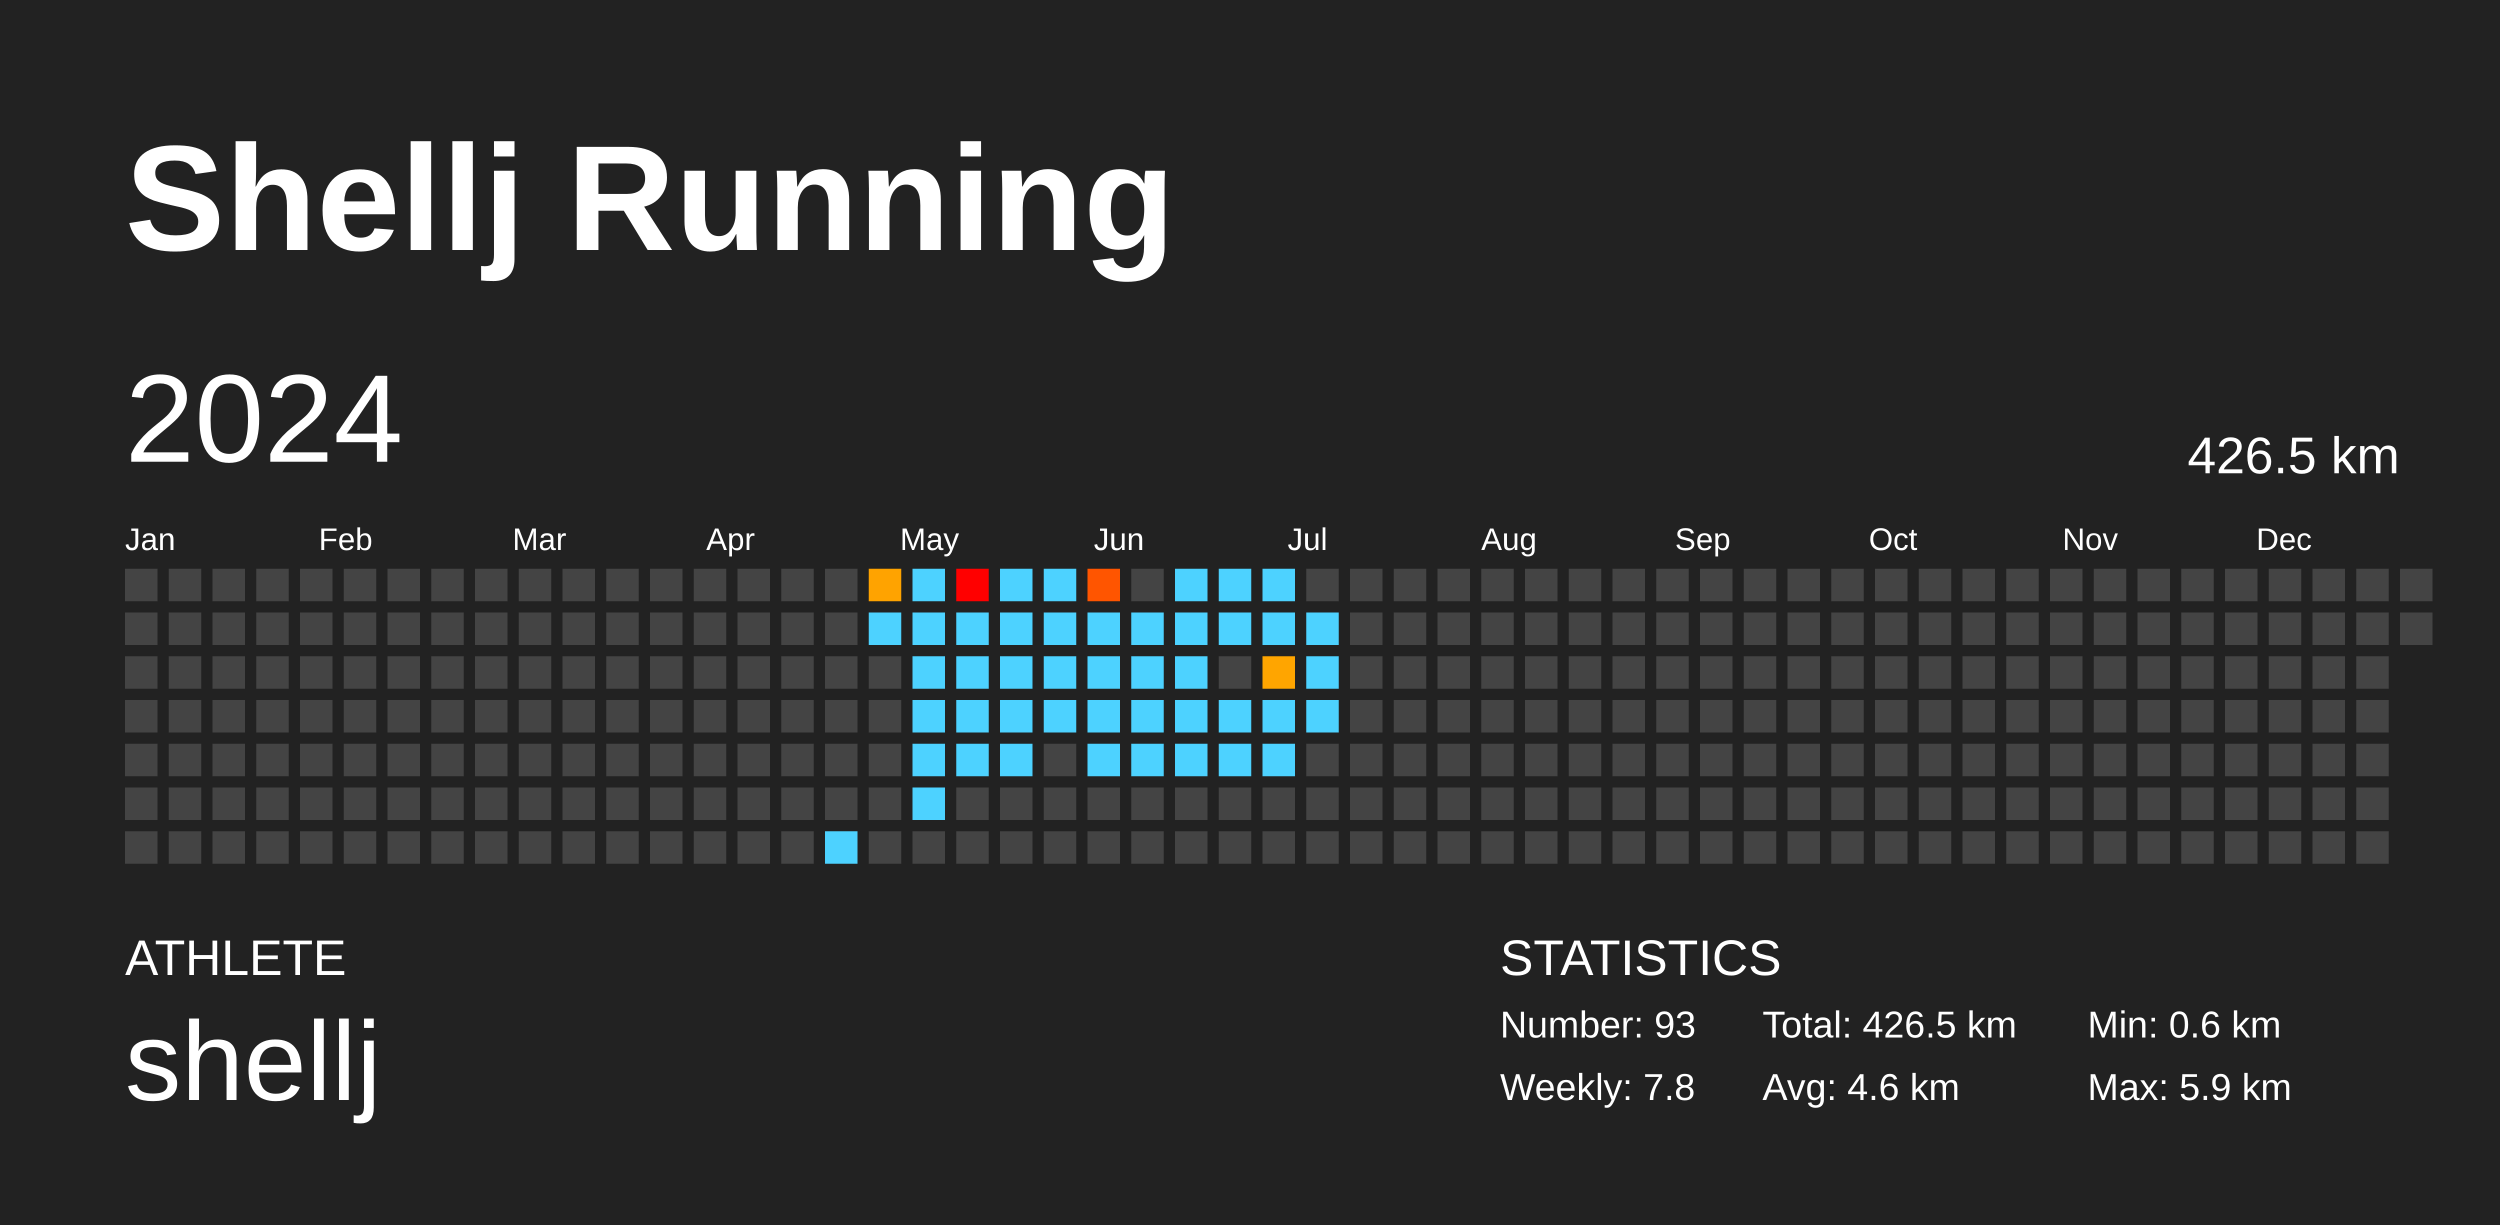
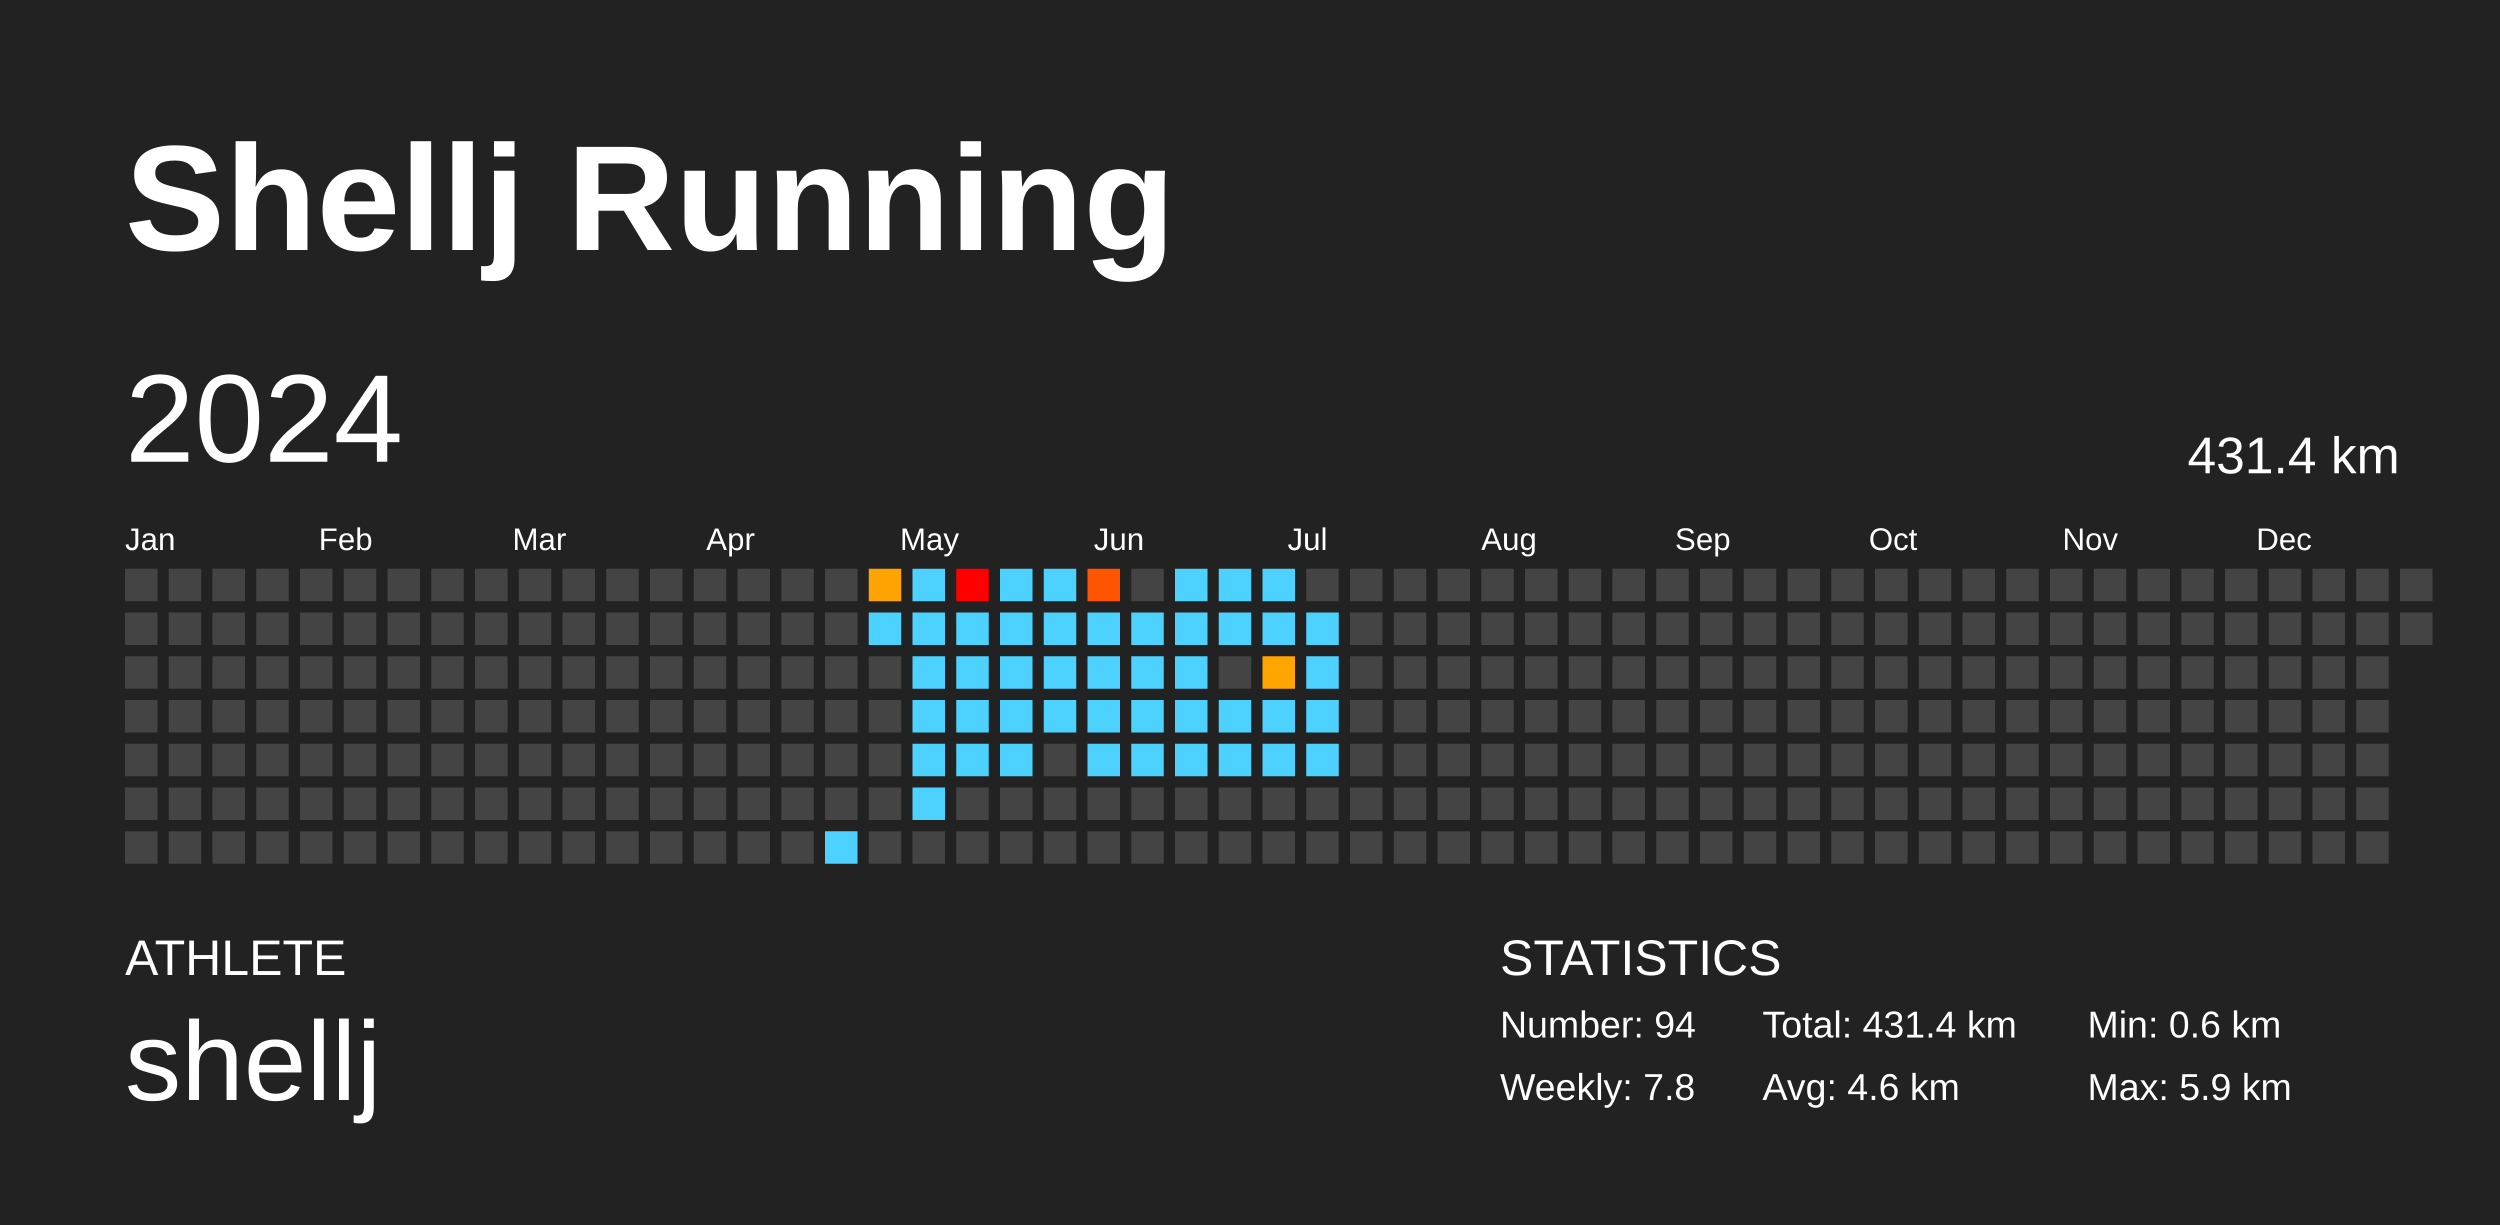
<svg xmlns="http://www.w3.org/2000/svg" baseProfile="full" height="98mm" version="1.1" viewBox="0,0,200,98" width="200mm">
  <defs />
  <rect fill="#222222" height="98" width="200" x="0" y="0" />
  <text fill="#FFFFFF" style="font-size:12px; font-family:Arial; font-weight:bold;" x="10" y="20">Shellj Running</text>
  <text fill="#FFFFFF" style="font-size:4px; font-family:Arial" x="10" y="78">ATHLETE</text>
  <text fill="#FFFFFF" style="font-size:9px; font-family:Arial" x="10" y="88">shellj</text>
  <text fill="#FFFFFF" style="font-size:4px; font-family:Arial" x="120" y="78">STATISTICS</text>
-   <text fill="#FFFFFF" style="font-size:3px; font-family:Arial" x="120" y="83">Number: 93</text>
+   <text fill="#FFFFFF" style="font-size:3px; font-family:Arial" x="120" y="83">Number: 94</text>
  <text fill="#FFFFFF" style="font-size:3px; font-family:Arial" x="120" y="88">Weekly: 7.8</text>
-   <text fill="#FFFFFF" style="font-size:3px; font-family:Arial" x="141" y="83">Total: 426.5 km</text>
+   <text fill="#FFFFFF" style="font-size:3px; font-family:Arial" x="141" y="83">Total: 431.4 km</text>
  <text fill="#FFFFFF" style="font-size:3px; font-family:Arial" x="141" y="88">Avg: 4.6 km</text>
  <text fill="#FFFFFF" style="font-size:3px; font-family:Arial" x="167" y="83">Min: 0.6 km</text>
  <text fill="#FFFFFF" style="font-size:3px; font-family:Arial" x="167" y="88">Max: 5.9 km</text>
  <text dominant-baseline="hanging" fill="#FFFFFF" style="font-size:10.0px; font-family:Arial;" x="10" y="30">2024</text>
-   <text dominant-baseline="hanging" fill="#FFFFFF" style="font-size:4.125px; font-family:Arial;" x="175" y="35">426.5 km</text>
+   <text dominant-baseline="hanging" fill="#FFFFFF" style="font-size:4.125px; font-family:Arial;" x="175" y="35">431.4 km</text>
  <text fill="#FFFFFF" style="font-size:2.5px; font-family:Arial" x="10.0" y="44">Jan</text>
  <text fill="#FFFFFF" style="font-size:2.5px; font-family:Arial" x="25.5" y="44">Feb</text>
  <text fill="#FFFFFF" style="font-size:2.5px; font-family:Arial" x="41.0" y="44">Mar</text>
  <text fill="#FFFFFF" style="font-size:2.5px; font-family:Arial" x="56.5" y="44">Apr</text>
  <text fill="#FFFFFF" style="font-size:2.5px; font-family:Arial" x="72.0" y="44">May</text>
  <text fill="#FFFFFF" style="font-size:2.5px; font-family:Arial" x="87.5" y="44">Jun</text>
  <text fill="#FFFFFF" style="font-size:2.5px; font-family:Arial" x="103.0" y="44">Jul</text>
  <text fill="#FFFFFF" style="font-size:2.5px; font-family:Arial" x="118.5" y="44">Aug</text>
  <text fill="#FFFFFF" style="font-size:2.5px; font-family:Arial" x="134.0" y="44">Sep</text>
  <text fill="#FFFFFF" style="font-size:2.5px; font-family:Arial" x="149.5" y="44">Oct</text>
  <text fill="#FFFFFF" style="font-size:2.5px; font-family:Arial" x="165.0" y="44">Nov</text>
  <text fill="#FFFFFF" style="font-size:2.5px; font-family:Arial" x="180.5" y="44">Dec</text>
  <rect fill="#444444" height="2.6" width="2.6" x="10.0" y="45.5" />
  <rect fill="#444444" height="2.6" width="2.6" x="10.0" y="49.0" />
  <rect fill="#444444" height="2.6" width="2.6" x="10.0" y="52.5" />
  <rect fill="#444444" height="2.6" width="2.6" x="10.0" y="56.0" />
  <rect fill="#444444" height="2.6" width="2.6" x="10.0" y="59.5" />
  <rect fill="#444444" height="2.6" width="2.6" x="10.0" y="63.0" />
  <rect fill="#444444" height="2.6" width="2.6" x="10.0" y="66.5" />
  <rect fill="#444444" height="2.6" width="2.6" x="13.5" y="45.5" />
  <rect fill="#444444" height="2.6" width="2.6" x="13.5" y="49.0" />
  <rect fill="#444444" height="2.6" width="2.6" x="13.5" y="52.5" />
  <rect fill="#444444" height="2.6" width="2.6" x="13.5" y="56.0" />
  <rect fill="#444444" height="2.6" width="2.6" x="13.5" y="59.5" />
  <rect fill="#444444" height="2.6" width="2.6" x="13.5" y="63.0" />
  <rect fill="#444444" height="2.6" width="2.6" x="13.5" y="66.5" />
  <rect fill="#444444" height="2.6" width="2.6" x="17.0" y="45.5" />
  <rect fill="#444444" height="2.6" width="2.6" x="17.0" y="49.0" />
  <rect fill="#444444" height="2.6" width="2.6" x="17.0" y="52.5" />
  <rect fill="#444444" height="2.6" width="2.6" x="17.0" y="56.0" />
  <rect fill="#444444" height="2.6" width="2.6" x="17.0" y="59.5" />
  <rect fill="#444444" height="2.6" width="2.6" x="17.0" y="63.0" />
  <rect fill="#444444" height="2.6" width="2.6" x="17.0" y="66.5" />
  <rect fill="#444444" height="2.6" width="2.6" x="20.5" y="45.5" />
  <rect fill="#444444" height="2.6" width="2.6" x="20.5" y="49.0" />
  <rect fill="#444444" height="2.6" width="2.6" x="20.5" y="52.5" />
  <rect fill="#444444" height="2.6" width="2.6" x="20.5" y="56.0" />
  <rect fill="#444444" height="2.6" width="2.6" x="20.5" y="59.5" />
  <rect fill="#444444" height="2.6" width="2.6" x="20.5" y="63.0" />
  <rect fill="#444444" height="2.6" width="2.6" x="20.5" y="66.5" />
  <rect fill="#444444" height="2.6" width="2.6" x="24.0" y="45.5" />
  <rect fill="#444444" height="2.6" width="2.6" x="24.0" y="49.0" />
  <rect fill="#444444" height="2.6" width="2.6" x="24.0" y="52.5" />
  <rect fill="#444444" height="2.6" width="2.6" x="24.0" y="56.0" />
  <rect fill="#444444" height="2.6" width="2.6" x="24.0" y="59.5" />
  <rect fill="#444444" height="2.6" width="2.6" x="24.0" y="63.0" />
  <rect fill="#444444" height="2.6" width="2.6" x="24.0" y="66.5" />
  <rect fill="#444444" height="2.6" width="2.6" x="27.5" y="45.5" />
  <rect fill="#444444" height="2.6" width="2.6" x="27.5" y="49.0" />
  <rect fill="#444444" height="2.6" width="2.6" x="27.5" y="52.5" />
  <rect fill="#444444" height="2.6" width="2.6" x="27.5" y="56.0" />
  <rect fill="#444444" height="2.6" width="2.6" x="27.5" y="59.5" />
  <rect fill="#444444" height="2.6" width="2.6" x="27.5" y="63.0" />
  <rect fill="#444444" height="2.6" width="2.6" x="27.5" y="66.5" />
  <rect fill="#444444" height="2.6" width="2.6" x="31.0" y="45.5" />
  <rect fill="#444444" height="2.6" width="2.6" x="31.0" y="49.0" />
  <rect fill="#444444" height="2.6" width="2.6" x="31.0" y="52.5" />
  <rect fill="#444444" height="2.6" width="2.6" x="31.0" y="56.0" />
  <rect fill="#444444" height="2.6" width="2.6" x="31.0" y="59.5" />
  <rect fill="#444444" height="2.6" width="2.6" x="31.0" y="63.0" />
  <rect fill="#444444" height="2.6" width="2.6" x="31.0" y="66.5" />
  <rect fill="#444444" height="2.6" width="2.6" x="34.5" y="45.5" />
  <rect fill="#444444" height="2.6" width="2.6" x="34.5" y="49.0" />
  <rect fill="#444444" height="2.6" width="2.6" x="34.5" y="52.5" />
  <rect fill="#444444" height="2.6" width="2.6" x="34.5" y="56.0" />
  <rect fill="#444444" height="2.6" width="2.6" x="34.5" y="59.5" />
  <rect fill="#444444" height="2.6" width="2.6" x="34.5" y="63.0" />
  <rect fill="#444444" height="2.6" width="2.6" x="34.5" y="66.5" />
  <rect fill="#444444" height="2.6" width="2.6" x="38.0" y="45.5" />
  <rect fill="#444444" height="2.6" width="2.6" x="38.0" y="49.0" />
  <rect fill="#444444" height="2.6" width="2.6" x="38.0" y="52.5" />
  <rect fill="#444444" height="2.6" width="2.6" x="38.0" y="56.0" />
  <rect fill="#444444" height="2.6" width="2.6" x="38.0" y="59.5" />
  <rect fill="#444444" height="2.6" width="2.6" x="38.0" y="63.0" />
  <rect fill="#444444" height="2.6" width="2.6" x="38.0" y="66.5" />
  <rect fill="#444444" height="2.6" width="2.6" x="41.5" y="45.5" />
  <rect fill="#444444" height="2.6" width="2.6" x="41.5" y="49.0" />
  <rect fill="#444444" height="2.6" width="2.6" x="41.5" y="52.5" />
  <rect fill="#444444" height="2.6" width="2.6" x="41.5" y="56.0" />
  <rect fill="#444444" height="2.6" width="2.6" x="41.5" y="59.5" />
  <rect fill="#444444" height="2.6" width="2.6" x="41.5" y="63.0" />
  <rect fill="#444444" height="2.6" width="2.6" x="41.5" y="66.5" />
  <rect fill="#444444" height="2.6" width="2.6" x="45.0" y="45.5" />
  <rect fill="#444444" height="2.6" width="2.6" x="45.0" y="49.0" />
  <rect fill="#444444" height="2.6" width="2.6" x="45.0" y="52.5" />
  <rect fill="#444444" height="2.6" width="2.6" x="45.0" y="56.0" />
  <rect fill="#444444" height="2.6" width="2.6" x="45.0" y="59.5" />
  <rect fill="#444444" height="2.6" width="2.6" x="45.0" y="63.0" />
  <rect fill="#444444" height="2.6" width="2.6" x="45.0" y="66.5" />
  <rect fill="#444444" height="2.6" width="2.6" x="48.5" y="45.5" />
  <rect fill="#444444" height="2.6" width="2.6" x="48.5" y="49.0" />
  <rect fill="#444444" height="2.6" width="2.6" x="48.5" y="52.5" />
  <rect fill="#444444" height="2.6" width="2.6" x="48.5" y="56.0" />
  <rect fill="#444444" height="2.6" width="2.6" x="48.5" y="59.5" />
  <rect fill="#444444" height="2.6" width="2.6" x="48.5" y="63.0" />
  <rect fill="#444444" height="2.6" width="2.6" x="48.5" y="66.5" />
  <rect fill="#444444" height="2.6" width="2.6" x="52.0" y="45.5" />
  <rect fill="#444444" height="2.6" width="2.6" x="52.0" y="49.0" />
  <rect fill="#444444" height="2.6" width="2.6" x="52.0" y="52.5" />
  <rect fill="#444444" height="2.6" width="2.6" x="52.0" y="56.0" />
  <rect fill="#444444" height="2.6" width="2.6" x="52.0" y="59.5" />
  <rect fill="#444444" height="2.6" width="2.6" x="52.0" y="63.0" />
  <rect fill="#444444" height="2.6" width="2.6" x="52.0" y="66.5" />
  <rect fill="#444444" height="2.6" width="2.6" x="55.5" y="45.5" />
  <rect fill="#444444" height="2.6" width="2.6" x="55.5" y="49.0" />
  <rect fill="#444444" height="2.6" width="2.6" x="55.5" y="52.5" />
  <rect fill="#444444" height="2.6" width="2.6" x="55.5" y="56.0" />
  <rect fill="#444444" height="2.6" width="2.6" x="55.5" y="59.5" />
  <rect fill="#444444" height="2.6" width="2.6" x="55.5" y="63.0" />
  <rect fill="#444444" height="2.6" width="2.6" x="55.5" y="66.5" />
  <rect fill="#444444" height="2.6" width="2.6" x="59.0" y="45.5" />
  <rect fill="#444444" height="2.6" width="2.6" x="59.0" y="49.0" />
  <rect fill="#444444" height="2.6" width="2.6" x="59.0" y="52.5" />
  <rect fill="#444444" height="2.6" width="2.6" x="59.0" y="56.0" />
  <rect fill="#444444" height="2.6" width="2.6" x="59.0" y="59.5" />
  <rect fill="#444444" height="2.6" width="2.6" x="59.0" y="63.0" />
  <rect fill="#444444" height="2.6" width="2.6" x="59.0" y="66.5" />
  <rect fill="#444444" height="2.6" width="2.6" x="62.5" y="45.5" />
  <rect fill="#444444" height="2.6" width="2.6" x="62.5" y="49.0" />
  <rect fill="#444444" height="2.6" width="2.6" x="62.5" y="52.5" />
  <rect fill="#444444" height="2.6" width="2.6" x="62.5" y="56.0" />
  <rect fill="#444444" height="2.6" width="2.6" x="62.5" y="59.5" />
  <rect fill="#444444" height="2.6" width="2.6" x="62.5" y="63.0" />
  <rect fill="#444444" height="2.6" width="2.6" x="62.5" y="66.5" />
  <rect fill="#444444" height="2.6" width="2.6" x="66.0" y="45.5" />
  <rect fill="#444444" height="2.6" width="2.6" x="66.0" y="49.0" />
  <rect fill="#444444" height="2.6" width="2.6" x="66.0" y="52.5" />
  <rect fill="#444444" height="2.6" width="2.6" x="66.0" y="56.0" />
  <rect fill="#444444" height="2.6" width="2.6" x="66.0" y="59.5" />
  <rect fill="#444444" height="2.6" width="2.6" x="66.0" y="63.0" />
  <rect fill="#4dd2ff" height="2.6" width="2.6" x="66.0" y="66.5" />
  <rect fill="#ffa300" height="2.6" width="2.6" x="69.5" y="45.5" />
  <rect fill="#4dd2ff" height="2.6" width="2.6" x="69.5" y="49.0" />
  <rect fill="#444444" height="2.6" width="2.6" x="69.5" y="52.5" />
  <rect fill="#444444" height="2.6" width="2.6" x="69.5" y="56.0" />
  <rect fill="#444444" height="2.6" width="2.6" x="69.5" y="59.5" />
  <rect fill="#444444" height="2.6" width="2.6" x="69.5" y="63.0" />
  <rect fill="#444444" height="2.6" width="2.6" x="69.5" y="66.5" />
  <rect fill="#4dd2ff" height="2.6" width="2.6" x="73.0" y="45.5" />
  <rect fill="#4dd2ff" height="2.6" width="2.6" x="73.0" y="49.0" />
  <rect fill="#4dd2ff" height="2.6" width="2.6" x="73.0" y="52.5" />
  <rect fill="#4dd2ff" height="2.6" width="2.6" x="73.0" y="56.0" />
  <rect fill="#4dd2ff" height="2.6" width="2.6" x="73.0" y="59.5" />
  <rect fill="#4dd2ff" height="2.6" width="2.6" x="73.0" y="63.0" />
  <rect fill="#444444" height="2.6" width="2.6" x="73.0" y="66.5" />
  <rect fill="red" height="2.6" width="2.6" x="76.5" y="45.5" />
  <rect fill="#4dd2ff" height="2.6" width="2.6" x="76.5" y="49.0" />
  <rect fill="#4dd2ff" height="2.6" width="2.6" x="76.5" y="52.5" />
  <rect fill="#4dd2ff" height="2.6" width="2.6" x="76.5" y="56.0" />
  <rect fill="#4dd2ff" height="2.6" width="2.6" x="76.5" y="59.5" />
  <rect fill="#444444" height="2.6" width="2.6" x="76.5" y="63.0" />
  <rect fill="#444444" height="2.6" width="2.6" x="76.5" y="66.5" />
  <rect fill="#4dd2ff" height="2.6" width="2.6" x="80.0" y="45.5" />
  <rect fill="#4dd2ff" height="2.6" width="2.6" x="80.0" y="49.0" />
  <rect fill="#4dd2ff" height="2.6" width="2.6" x="80.0" y="52.5" />
  <rect fill="#4dd2ff" height="2.6" width="2.6" x="80.0" y="56.0" />
  <rect fill="#4dd2ff" height="2.6" width="2.6" x="80.0" y="59.5" />
  <rect fill="#444444" height="2.6" width="2.6" x="80.0" y="63.0" />
  <rect fill="#444444" height="2.6" width="2.6" x="80.0" y="66.5" />
  <rect fill="#4dd2ff" height="2.6" width="2.6" x="83.5" y="45.5" />
  <rect fill="#4dd2ff" height="2.6" width="2.6" x="83.5" y="49.0" />
  <rect fill="#4dd2ff" height="2.6" width="2.6" x="83.5" y="52.5" />
  <rect fill="#4dd2ff" height="2.6" width="2.6" x="83.5" y="56.0" />
  <rect fill="#444444" height="2.6" width="2.6" x="83.5" y="59.5" />
  <rect fill="#444444" height="2.6" width="2.6" x="83.5" y="63.0" />
  <rect fill="#444444" height="2.6" width="2.6" x="83.5" y="66.5" />
  <rect fill="#ff5500" height="2.6" width="2.6" x="87.0" y="45.5" />
  <rect fill="#4dd2ff" height="2.6" width="2.6" x="87.0" y="49.0" />
  <rect fill="#4dd2ff" height="2.6" width="2.6" x="87.0" y="52.5" />
  <rect fill="#4dd2ff" height="2.6" width="2.6" x="87.0" y="56.0" />
  <rect fill="#4dd2ff" height="2.6" width="2.6" x="87.0" y="59.5" />
  <rect fill="#444444" height="2.6" width="2.6" x="87.0" y="63.0" />
  <rect fill="#444444" height="2.6" width="2.6" x="87.0" y="66.5" />
  <rect fill="#444444" height="2.6" width="2.6" x="90.5" y="45.5" />
  <rect fill="#4dd2ff" height="2.6" width="2.6" x="90.5" y="49.0" />
  <rect fill="#4dd2ff" height="2.6" width="2.6" x="90.5" y="52.5" />
  <rect fill="#4dd2ff" height="2.6" width="2.6" x="90.5" y="56.0" />
  <rect fill="#4dd2ff" height="2.6" width="2.6" x="90.5" y="59.5" />
  <rect fill="#444444" height="2.6" width="2.6" x="90.5" y="63.0" />
  <rect fill="#444444" height="2.6" width="2.6" x="90.5" y="66.5" />
  <rect fill="#4dd2ff" height="2.6" width="2.6" x="94.0" y="45.5" />
  <rect fill="#4dd2ff" height="2.6" width="2.6" x="94.0" y="49.0" />
  <rect fill="#4dd2ff" height="2.6" width="2.6" x="94.0" y="52.5" />
  <rect fill="#4dd2ff" height="2.6" width="2.6" x="94.0" y="56.0" />
  <rect fill="#4dd2ff" height="2.6" width="2.6" x="94.0" y="59.5" />
  <rect fill="#444444" height="2.6" width="2.6" x="94.0" y="63.0" />
  <rect fill="#444444" height="2.6" width="2.6" x="94.0" y="66.5" />
  <rect fill="#4dd2ff" height="2.6" width="2.6" x="97.5" y="45.5" />
  <rect fill="#4dd2ff" height="2.6" width="2.6" x="97.5" y="49.0" />
  <rect fill="#444444" height="2.6" width="2.6" x="97.5" y="52.5" />
  <rect fill="#4dd2ff" height="2.6" width="2.6" x="97.5" y="56.0" />
  <rect fill="#4dd2ff" height="2.6" width="2.6" x="97.5" y="59.5" />
  <rect fill="#444444" height="2.6" width="2.6" x="97.5" y="63.0" />
  <rect fill="#444444" height="2.6" width="2.6" x="97.5" y="66.5" />
  <rect fill="#4dd2ff" height="2.6" width="2.6" x="101.0" y="45.5" />
  <rect fill="#4dd2ff" height="2.6" width="2.6" x="101.0" y="49.0" />
  <rect fill="#ffa500" height="2.6" width="2.6" x="101.0" y="52.5" />
  <rect fill="#4dd2ff" height="2.6" width="2.6" x="101.0" y="56.0" />
  <rect fill="#4dd2ff" height="2.6" width="2.6" x="101.0" y="59.5" />
  <rect fill="#444444" height="2.6" width="2.6" x="101.0" y="63.0" />
  <rect fill="#444444" height="2.6" width="2.6" x="101.0" y="66.5" />
  <rect fill="#444444" height="2.6" width="2.6" x="104.5" y="45.5" />
  <rect fill="#4dd2ff" height="2.6" width="2.6" x="104.5" y="49.0" />
  <rect fill="#4dd2ff" height="2.6" width="2.6" x="104.5" y="52.5" />
  <rect fill="#4dd2ff" height="2.6" width="2.6" x="104.5" y="56.0" />
-   <rect fill="#444444" height="2.6" width="2.6" x="104.5" y="59.5" />
+   <rect fill="#4dd2ff" height="2.6" width="2.6" x="104.5" y="59.5" />
  <rect fill="#444444" height="2.6" width="2.6" x="104.5" y="63.0" />
  <rect fill="#444444" height="2.6" width="2.6" x="104.5" y="66.5" />
  <rect fill="#444444" height="2.6" width="2.6" x="108.0" y="45.5" />
  <rect fill="#444444" height="2.6" width="2.6" x="108.0" y="49.0" />
  <rect fill="#444444" height="2.6" width="2.6" x="108.0" y="52.5" />
  <rect fill="#444444" height="2.6" width="2.6" x="108.0" y="56.0" />
  <rect fill="#444444" height="2.6" width="2.6" x="108.0" y="59.5" />
  <rect fill="#444444" height="2.6" width="2.6" x="108.0" y="63.0" />
  <rect fill="#444444" height="2.6" width="2.6" x="108.0" y="66.5" />
  <rect fill="#444444" height="2.6" width="2.6" x="111.5" y="45.5" />
  <rect fill="#444444" height="2.6" width="2.6" x="111.5" y="49.0" />
  <rect fill="#444444" height="2.6" width="2.6" x="111.5" y="52.5" />
  <rect fill="#444444" height="2.6" width="2.6" x="111.5" y="56.0" />
  <rect fill="#444444" height="2.6" width="2.6" x="111.5" y="59.5" />
  <rect fill="#444444" height="2.6" width="2.6" x="111.5" y="63.0" />
  <rect fill="#444444" height="2.6" width="2.6" x="111.5" y="66.5" />
  <rect fill="#444444" height="2.6" width="2.6" x="115.0" y="45.5" />
  <rect fill="#444444" height="2.6" width="2.6" x="115.0" y="49.0" />
  <rect fill="#444444" height="2.6" width="2.6" x="115.0" y="52.5" />
  <rect fill="#444444" height="2.6" width="2.6" x="115.0" y="56.0" />
  <rect fill="#444444" height="2.6" width="2.6" x="115.0" y="59.5" />
  <rect fill="#444444" height="2.6" width="2.6" x="115.0" y="63.0" />
  <rect fill="#444444" height="2.6" width="2.6" x="115.0" y="66.5" />
  <rect fill="#444444" height="2.6" width="2.6" x="118.5" y="45.5" />
  <rect fill="#444444" height="2.6" width="2.6" x="118.5" y="49.0" />
  <rect fill="#444444" height="2.6" width="2.6" x="118.5" y="52.5" />
  <rect fill="#444444" height="2.6" width="2.6" x="118.5" y="56.0" />
  <rect fill="#444444" height="2.6" width="2.6" x="118.5" y="59.5" />
  <rect fill="#444444" height="2.6" width="2.6" x="118.5" y="63.0" />
  <rect fill="#444444" height="2.6" width="2.6" x="118.5" y="66.5" />
  <rect fill="#444444" height="2.6" width="2.6" x="122.0" y="45.5" />
  <rect fill="#444444" height="2.6" width="2.6" x="122.0" y="49.0" />
  <rect fill="#444444" height="2.6" width="2.6" x="122.0" y="52.5" />
  <rect fill="#444444" height="2.6" width="2.6" x="122.0" y="56.0" />
  <rect fill="#444444" height="2.6" width="2.6" x="122.0" y="59.5" />
  <rect fill="#444444" height="2.6" width="2.6" x="122.0" y="63.0" />
  <rect fill="#444444" height="2.6" width="2.6" x="122.0" y="66.5" />
  <rect fill="#444444" height="2.6" width="2.6" x="125.5" y="45.5" />
  <rect fill="#444444" height="2.6" width="2.6" x="125.5" y="49.0" />
  <rect fill="#444444" height="2.6" width="2.6" x="125.5" y="52.5" />
  <rect fill="#444444" height="2.6" width="2.6" x="125.5" y="56.0" />
  <rect fill="#444444" height="2.6" width="2.6" x="125.5" y="59.5" />
  <rect fill="#444444" height="2.6" width="2.6" x="125.5" y="63.0" />
  <rect fill="#444444" height="2.6" width="2.6" x="125.5" y="66.5" />
  <rect fill="#444444" height="2.6" width="2.6" x="129.0" y="45.5" />
  <rect fill="#444444" height="2.6" width="2.6" x="129.0" y="49.0" />
  <rect fill="#444444" height="2.6" width="2.6" x="129.0" y="52.5" />
  <rect fill="#444444" height="2.6" width="2.6" x="129.0" y="56.0" />
  <rect fill="#444444" height="2.6" width="2.6" x="129.0" y="59.5" />
  <rect fill="#444444" height="2.6" width="2.6" x="129.0" y="63.0" />
  <rect fill="#444444" height="2.6" width="2.6" x="129.0" y="66.5" />
  <rect fill="#444444" height="2.6" width="2.6" x="132.5" y="45.5" />
  <rect fill="#444444" height="2.6" width="2.6" x="132.5" y="49.0" />
  <rect fill="#444444" height="2.6" width="2.6" x="132.5" y="52.5" />
  <rect fill="#444444" height="2.6" width="2.6" x="132.5" y="56.0" />
  <rect fill="#444444" height="2.6" width="2.6" x="132.5" y="59.5" />
  <rect fill="#444444" height="2.6" width="2.6" x="132.5" y="63.0" />
  <rect fill="#444444" height="2.6" width="2.6" x="132.5" y="66.5" />
  <rect fill="#444444" height="2.6" width="2.6" x="136.0" y="45.5" />
  <rect fill="#444444" height="2.6" width="2.6" x="136.0" y="49.0" />
  <rect fill="#444444" height="2.6" width="2.6" x="136.0" y="52.5" />
  <rect fill="#444444" height="2.6" width="2.6" x="136.0" y="56.0" />
  <rect fill="#444444" height="2.6" width="2.6" x="136.0" y="59.5" />
  <rect fill="#444444" height="2.6" width="2.6" x="136.0" y="63.0" />
  <rect fill="#444444" height="2.6" width="2.6" x="136.0" y="66.5" />
  <rect fill="#444444" height="2.6" width="2.6" x="139.5" y="45.5" />
  <rect fill="#444444" height="2.6" width="2.6" x="139.5" y="49.0" />
  <rect fill="#444444" height="2.6" width="2.6" x="139.5" y="52.5" />
  <rect fill="#444444" height="2.6" width="2.6" x="139.5" y="56.0" />
  <rect fill="#444444" height="2.6" width="2.6" x="139.5" y="59.5" />
  <rect fill="#444444" height="2.6" width="2.6" x="139.5" y="63.0" />
  <rect fill="#444444" height="2.6" width="2.6" x="139.5" y="66.5" />
  <rect fill="#444444" height="2.6" width="2.6" x="143.0" y="45.5" />
  <rect fill="#444444" height="2.6" width="2.6" x="143.0" y="49.0" />
  <rect fill="#444444" height="2.6" width="2.6" x="143.0" y="52.5" />
  <rect fill="#444444" height="2.6" width="2.6" x="143.0" y="56.0" />
  <rect fill="#444444" height="2.6" width="2.6" x="143.0" y="59.5" />
  <rect fill="#444444" height="2.6" width="2.6" x="143.0" y="63.0" />
  <rect fill="#444444" height="2.6" width="2.6" x="143.0" y="66.5" />
  <rect fill="#444444" height="2.6" width="2.6" x="146.5" y="45.5" />
  <rect fill="#444444" height="2.6" width="2.6" x="146.5" y="49.0" />
  <rect fill="#444444" height="2.6" width="2.6" x="146.5" y="52.5" />
  <rect fill="#444444" height="2.6" width="2.6" x="146.5" y="56.0" />
  <rect fill="#444444" height="2.6" width="2.6" x="146.5" y="59.5" />
  <rect fill="#444444" height="2.6" width="2.6" x="146.5" y="63.0" />
  <rect fill="#444444" height="2.6" width="2.6" x="146.5" y="66.5" />
  <rect fill="#444444" height="2.6" width="2.6" x="150.0" y="45.5" />
  <rect fill="#444444" height="2.6" width="2.6" x="150.0" y="49.0" />
  <rect fill="#444444" height="2.6" width="2.6" x="150.0" y="52.5" />
  <rect fill="#444444" height="2.6" width="2.6" x="150.0" y="56.0" />
  <rect fill="#444444" height="2.6" width="2.6" x="150.0" y="59.5" />
  <rect fill="#444444" height="2.6" width="2.6" x="150.0" y="63.0" />
  <rect fill="#444444" height="2.6" width="2.6" x="150.0" y="66.5" />
  <rect fill="#444444" height="2.6" width="2.6" x="153.5" y="45.5" />
  <rect fill="#444444" height="2.6" width="2.6" x="153.5" y="49.0" />
  <rect fill="#444444" height="2.6" width="2.6" x="153.5" y="52.5" />
  <rect fill="#444444" height="2.6" width="2.6" x="153.5" y="56.0" />
  <rect fill="#444444" height="2.6" width="2.6" x="153.5" y="59.5" />
  <rect fill="#444444" height="2.6" width="2.6" x="153.5" y="63.0" />
  <rect fill="#444444" height="2.6" width="2.6" x="153.5" y="66.5" />
  <rect fill="#444444" height="2.6" width="2.6" x="157.0" y="45.5" />
  <rect fill="#444444" height="2.6" width="2.6" x="157.0" y="49.0" />
  <rect fill="#444444" height="2.6" width="2.6" x="157.0" y="52.5" />
  <rect fill="#444444" height="2.6" width="2.6" x="157.0" y="56.0" />
  <rect fill="#444444" height="2.6" width="2.6" x="157.0" y="59.5" />
  <rect fill="#444444" height="2.6" width="2.6" x="157.0" y="63.0" />
  <rect fill="#444444" height="2.6" width="2.6" x="157.0" y="66.5" />
  <rect fill="#444444" height="2.6" width="2.6" x="160.5" y="45.5" />
  <rect fill="#444444" height="2.6" width="2.6" x="160.5" y="49.0" />
  <rect fill="#444444" height="2.6" width="2.6" x="160.5" y="52.5" />
  <rect fill="#444444" height="2.6" width="2.6" x="160.5" y="56.0" />
  <rect fill="#444444" height="2.6" width="2.6" x="160.5" y="59.5" />
  <rect fill="#444444" height="2.6" width="2.6" x="160.5" y="63.0" />
  <rect fill="#444444" height="2.6" width="2.6" x="160.5" y="66.5" />
  <rect fill="#444444" height="2.6" width="2.6" x="164.0" y="45.5" />
  <rect fill="#444444" height="2.6" width="2.6" x="164.0" y="49.0" />
  <rect fill="#444444" height="2.6" width="2.6" x="164.0" y="52.5" />
  <rect fill="#444444" height="2.6" width="2.6" x="164.0" y="56.0" />
  <rect fill="#444444" height="2.6" width="2.6" x="164.0" y="59.5" />
  <rect fill="#444444" height="2.6" width="2.6" x="164.0" y="63.0" />
  <rect fill="#444444" height="2.6" width="2.6" x="164.0" y="66.5" />
  <rect fill="#444444" height="2.6" width="2.6" x="167.5" y="45.5" />
  <rect fill="#444444" height="2.6" width="2.6" x="167.5" y="49.0" />
  <rect fill="#444444" height="2.6" width="2.6" x="167.5" y="52.5" />
  <rect fill="#444444" height="2.6" width="2.6" x="167.5" y="56.0" />
  <rect fill="#444444" height="2.6" width="2.6" x="167.5" y="59.5" />
  <rect fill="#444444" height="2.6" width="2.6" x="167.5" y="63.0" />
  <rect fill="#444444" height="2.6" width="2.6" x="167.5" y="66.5" />
  <rect fill="#444444" height="2.6" width="2.6" x="171.0" y="45.5" />
  <rect fill="#444444" height="2.6" width="2.6" x="171.0" y="49.0" />
  <rect fill="#444444" height="2.6" width="2.6" x="171.0" y="52.5" />
  <rect fill="#444444" height="2.6" width="2.6" x="171.0" y="56.0" />
  <rect fill="#444444" height="2.6" width="2.6" x="171.0" y="59.5" />
  <rect fill="#444444" height="2.6" width="2.6" x="171.0" y="63.0" />
  <rect fill="#444444" height="2.6" width="2.6" x="171.0" y="66.5" />
  <rect fill="#444444" height="2.6" width="2.6" x="174.5" y="45.5" />
  <rect fill="#444444" height="2.6" width="2.6" x="174.5" y="49.0" />
  <rect fill="#444444" height="2.6" width="2.6" x="174.5" y="52.5" />
  <rect fill="#444444" height="2.6" width="2.6" x="174.5" y="56.0" />
  <rect fill="#444444" height="2.6" width="2.6" x="174.5" y="59.5" />
  <rect fill="#444444" height="2.6" width="2.6" x="174.5" y="63.0" />
  <rect fill="#444444" height="2.6" width="2.6" x="174.5" y="66.5" />
  <rect fill="#444444" height="2.6" width="2.6" x="178.0" y="45.5" />
  <rect fill="#444444" height="2.6" width="2.6" x="178.0" y="49.0" />
  <rect fill="#444444" height="2.6" width="2.6" x="178.0" y="52.5" />
  <rect fill="#444444" height="2.6" width="2.6" x="178.0" y="56.0" />
  <rect fill="#444444" height="2.6" width="2.6" x="178.0" y="59.5" />
  <rect fill="#444444" height="2.6" width="2.6" x="178.0" y="63.0" />
  <rect fill="#444444" height="2.6" width="2.6" x="178.0" y="66.5" />
  <rect fill="#444444" height="2.6" width="2.6" x="181.5" y="45.5" />
  <rect fill="#444444" height="2.6" width="2.6" x="181.5" y="49.0" />
  <rect fill="#444444" height="2.6" width="2.6" x="181.5" y="52.5" />
  <rect fill="#444444" height="2.6" width="2.6" x="181.5" y="56.0" />
  <rect fill="#444444" height="2.6" width="2.6" x="181.5" y="59.5" />
  <rect fill="#444444" height="2.6" width="2.6" x="181.5" y="63.0" />
  <rect fill="#444444" height="2.6" width="2.6" x="181.5" y="66.5" />
  <rect fill="#444444" height="2.6" width="2.6" x="185.0" y="45.5" />
  <rect fill="#444444" height="2.6" width="2.6" x="185.0" y="49.0" />
  <rect fill="#444444" height="2.6" width="2.6" x="185.0" y="52.5" />
  <rect fill="#444444" height="2.6" width="2.6" x="185.0" y="56.0" />
  <rect fill="#444444" height="2.6" width="2.6" x="185.0" y="59.5" />
  <rect fill="#444444" height="2.6" width="2.6" x="185.0" y="63.0" />
  <rect fill="#444444" height="2.6" width="2.6" x="185.0" y="66.5" />
  <rect fill="#444444" height="2.6" width="2.6" x="188.5" y="45.5" />
  <rect fill="#444444" height="2.6" width="2.6" x="188.5" y="49.0" />
  <rect fill="#444444" height="2.6" width="2.6" x="188.5" y="52.5" />
  <rect fill="#444444" height="2.6" width="2.6" x="188.5" y="56.0" />
  <rect fill="#444444" height="2.6" width="2.6" x="188.5" y="59.5" />
  <rect fill="#444444" height="2.6" width="2.6" x="188.5" y="63.0" />
  <rect fill="#444444" height="2.6" width="2.6" x="188.5" y="66.5" />
  <rect fill="#444444" height="2.6" width="2.6" x="192.0" y="45.5" />
  <rect fill="#444444" height="2.6" width="2.6" x="192.0" y="49.0" />
</svg>
